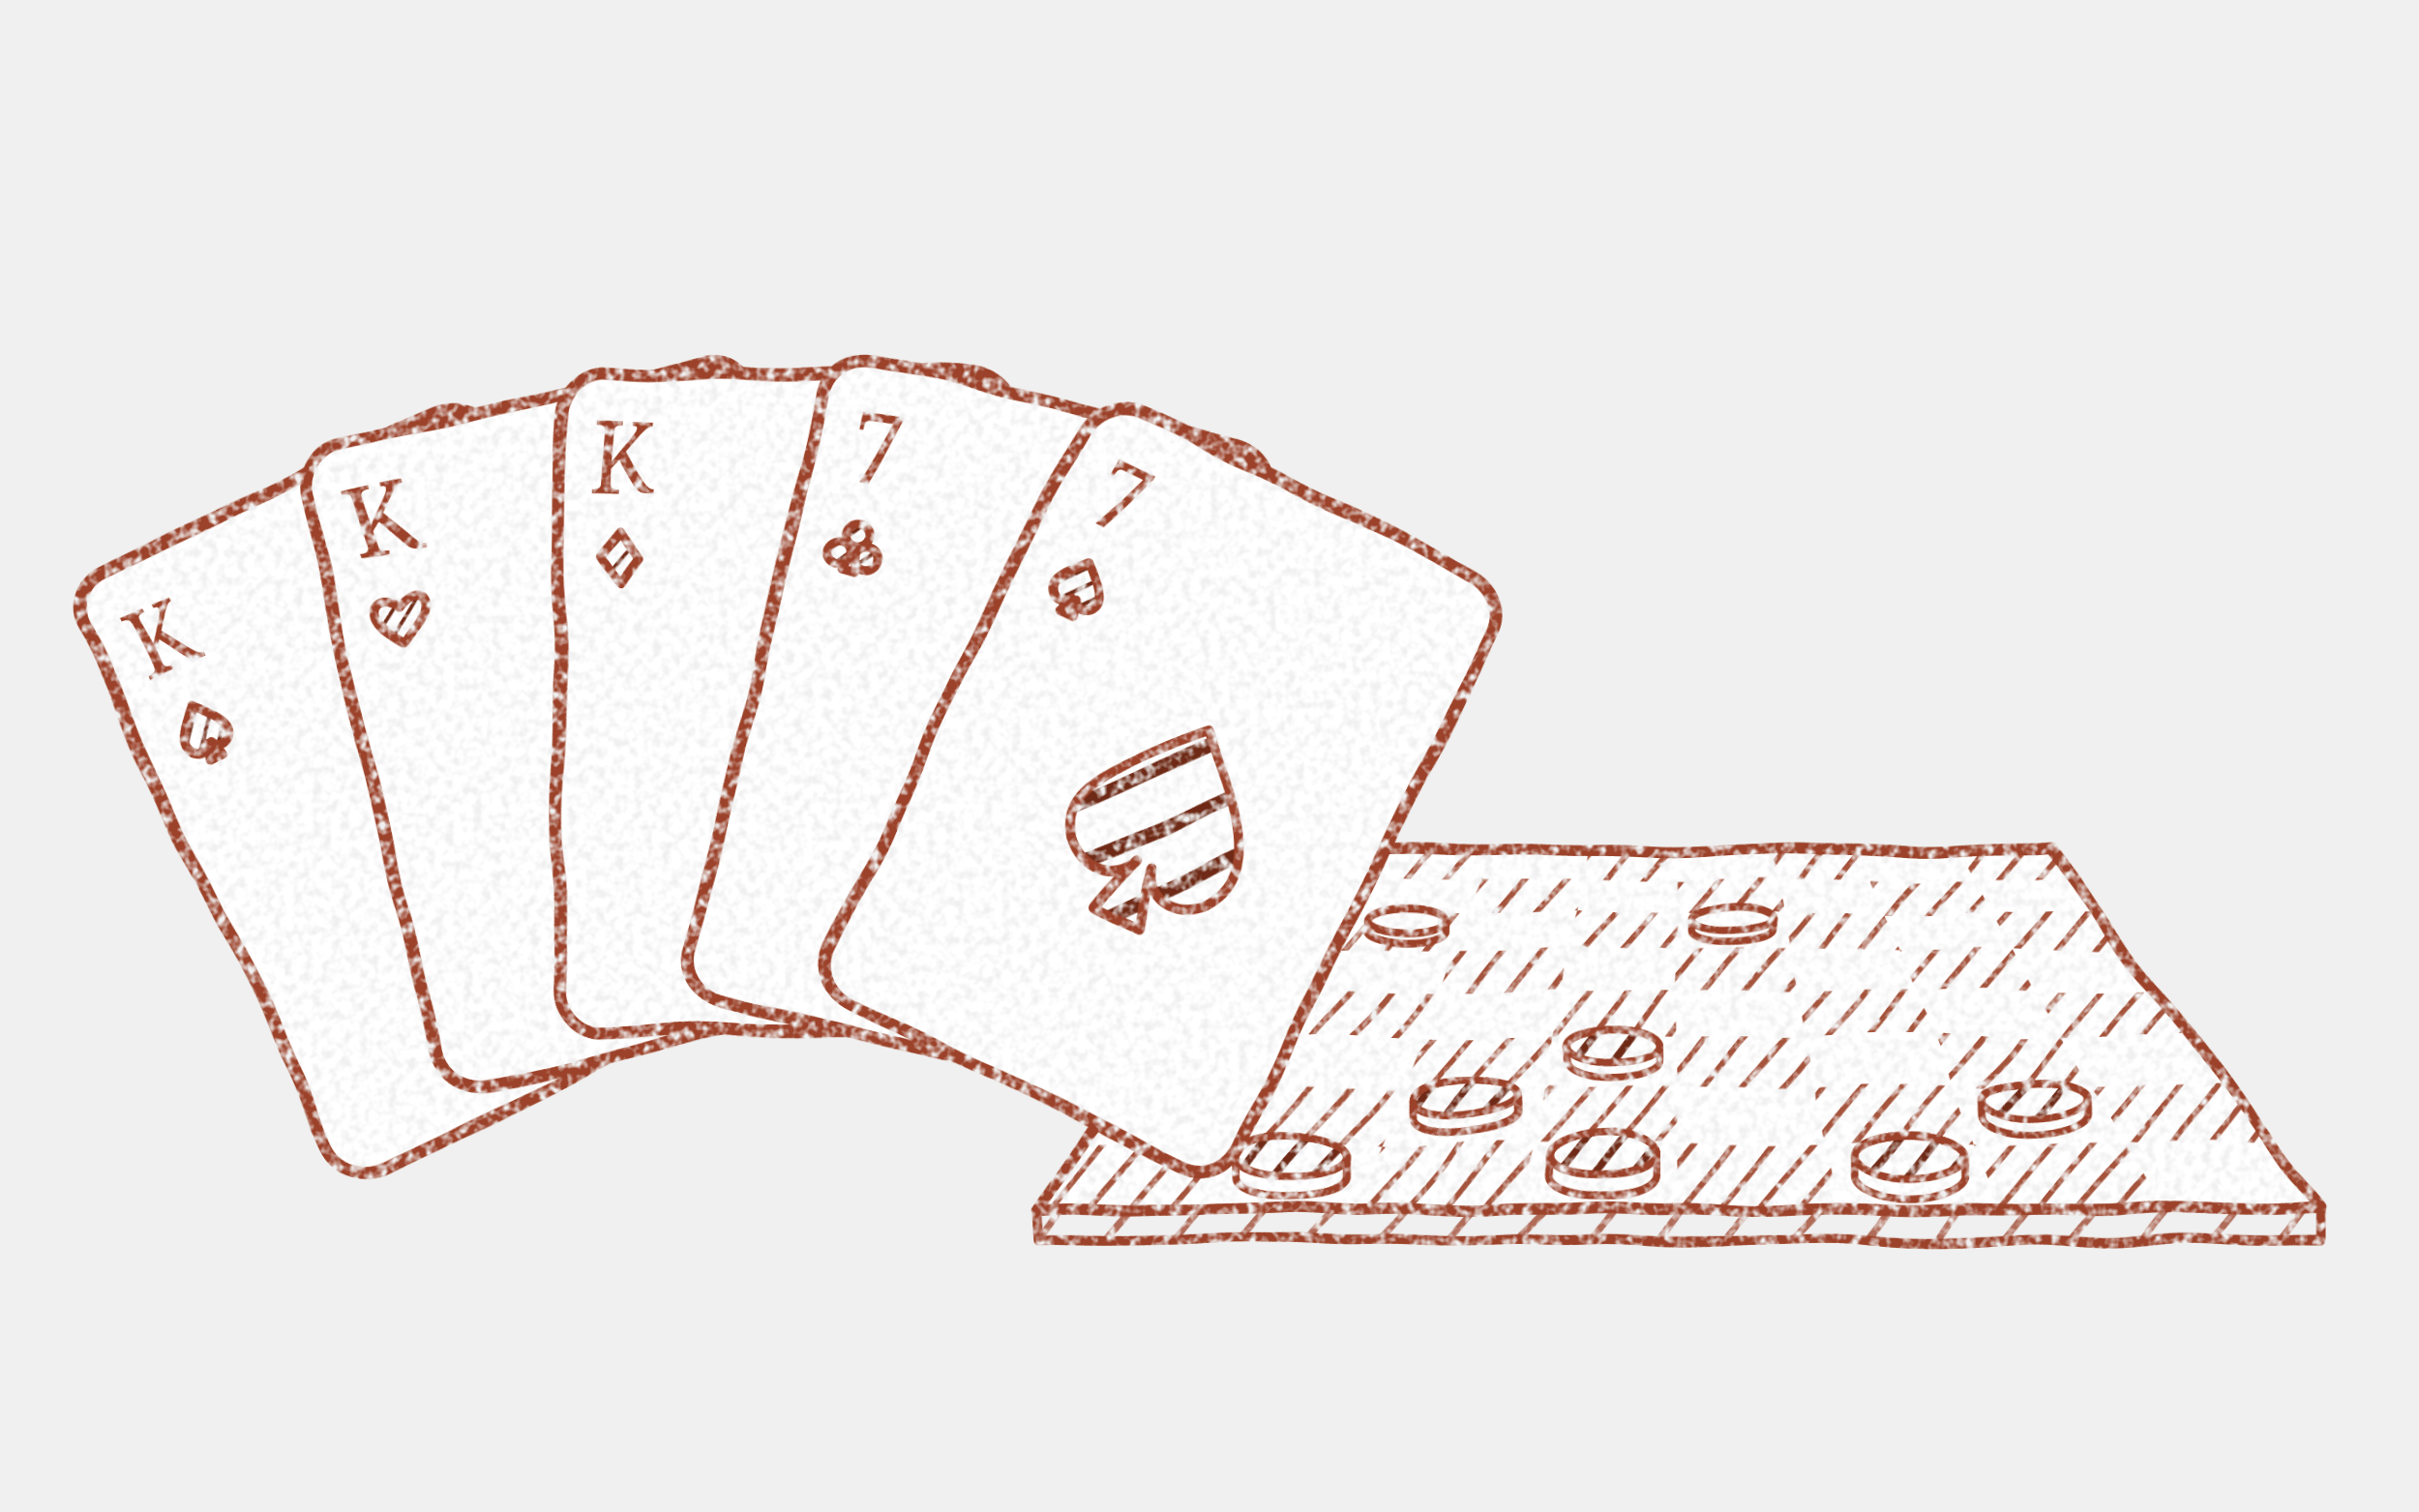
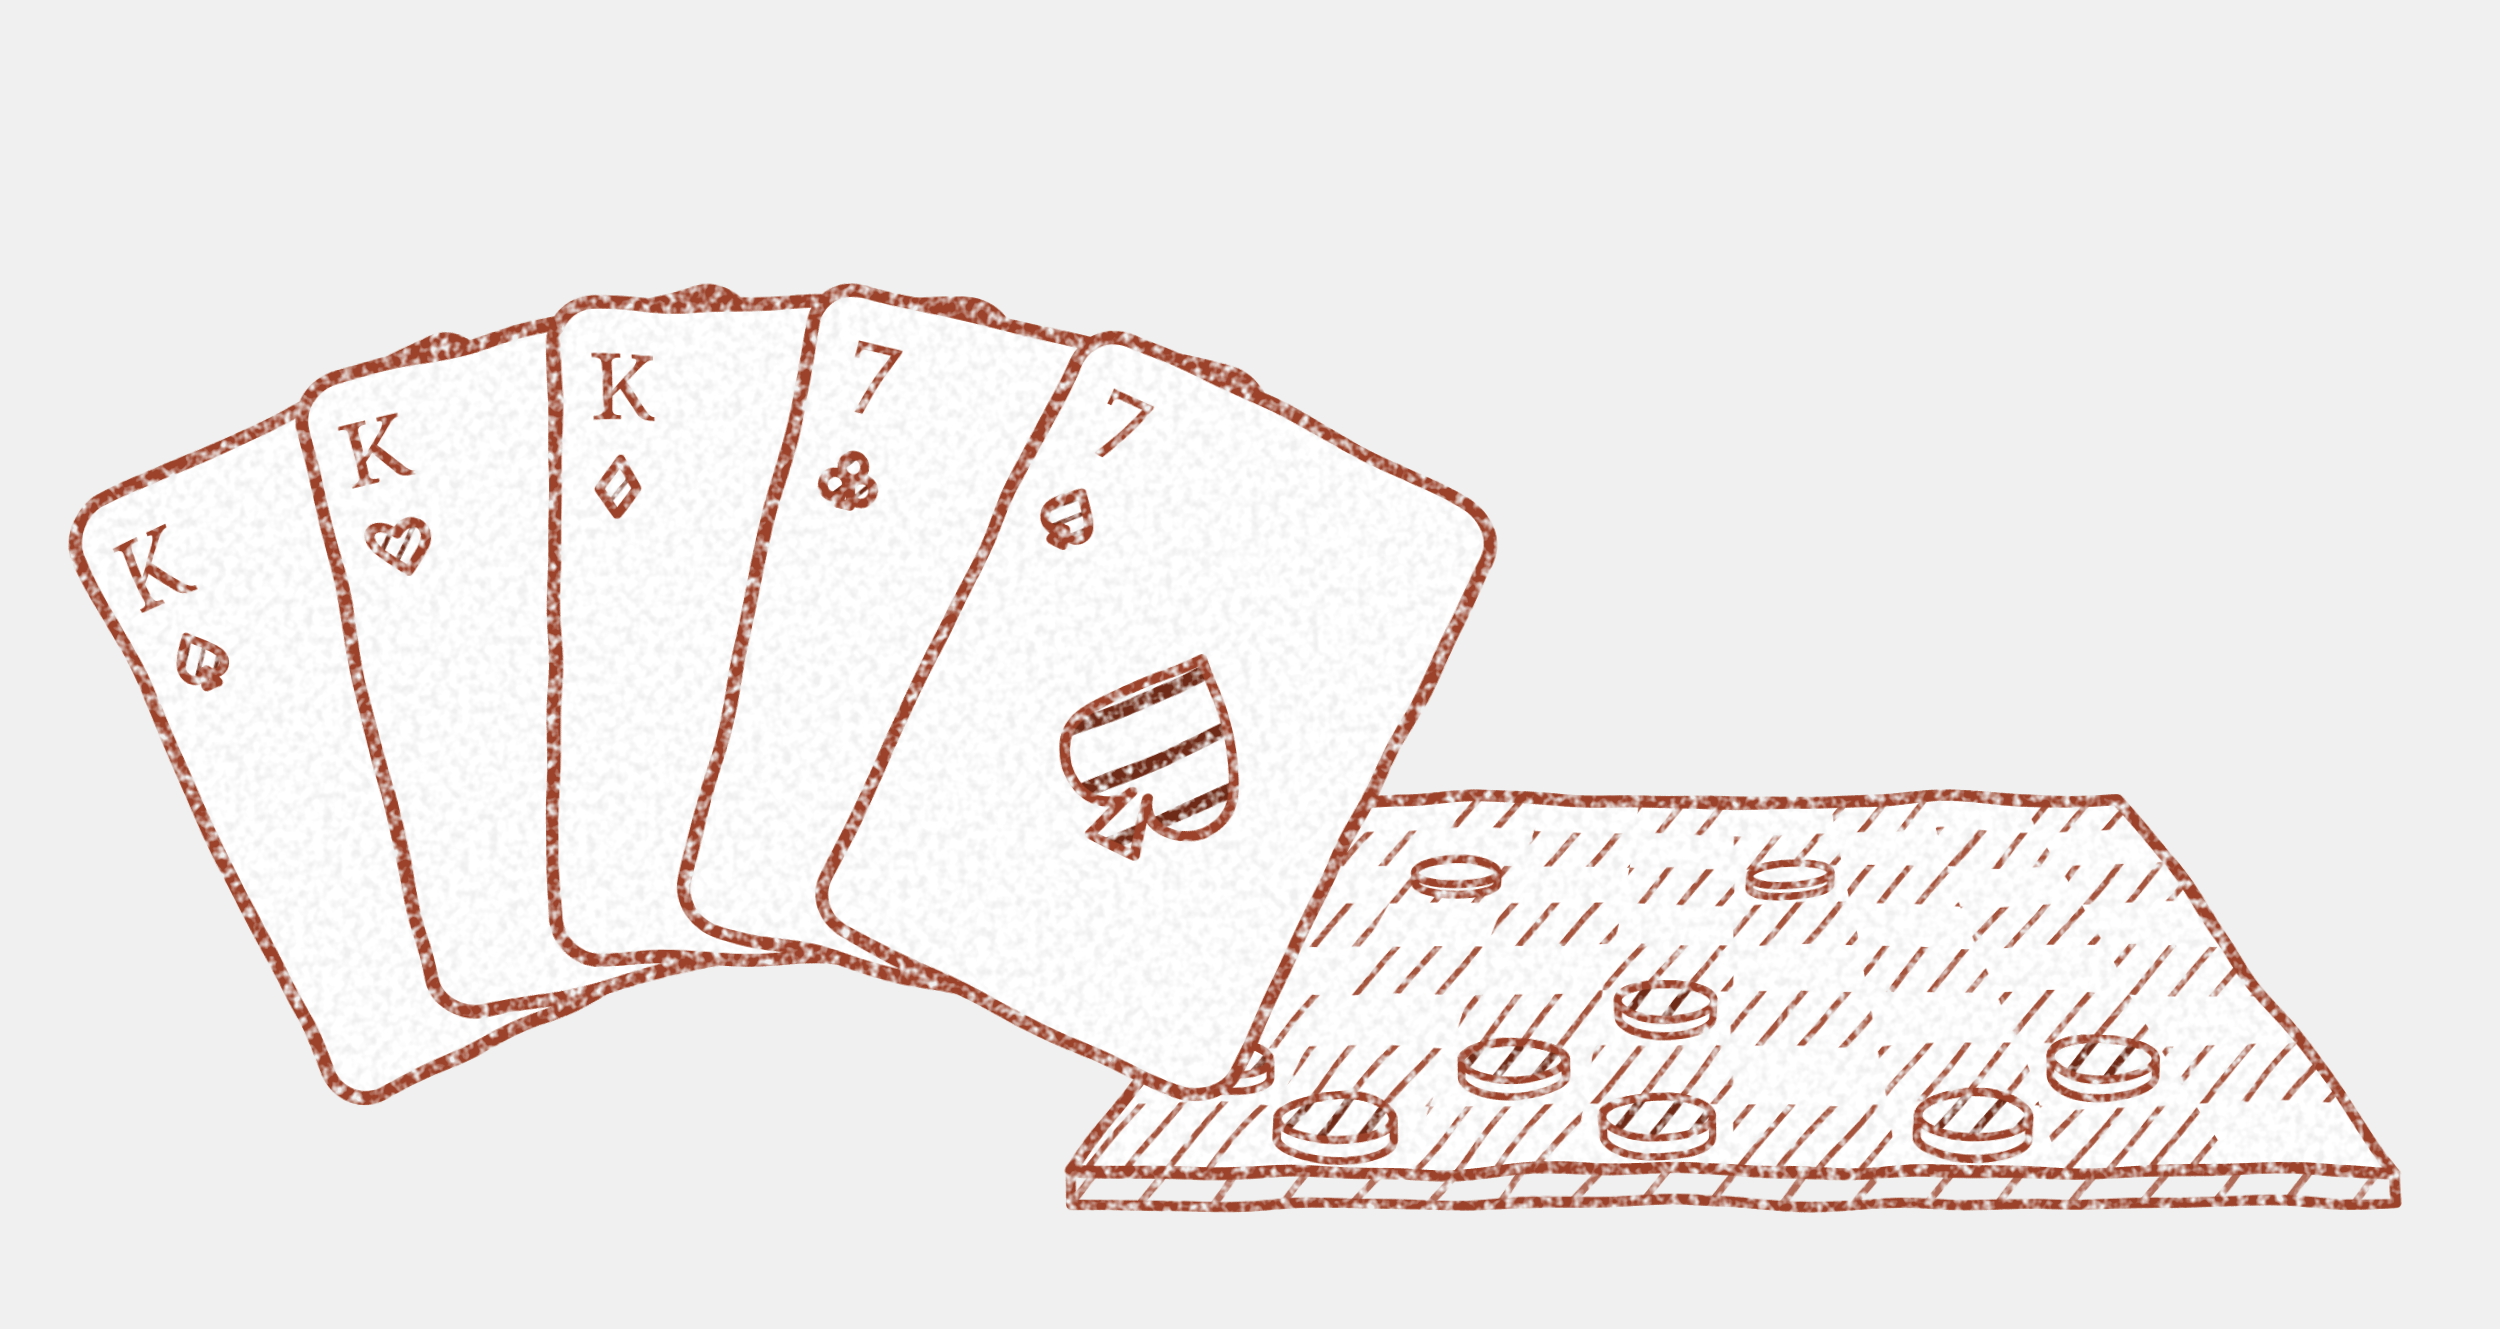
- <svg xmlns="http://www.w3.org/2000/svg" viewBox="0 0 320 200" role="img" aria-label="Sketch of a full house in poker beside a checkerboard">
+ <svg xmlns="http://www.w3.org/2000/svg" viewBox="0 0 320 170" role="img" aria-label="Sketch of a full house in poker beside a checkerboard">
  <style>.ink path, .ink rect, .ink ellipse, .ink polygon, .ink circle { vector-effect: non-scaling-stroke; }</style>
  <defs>
    <filter id="crayon" x="-5%" y="-5%" width="110%" height="110%">
      <feTurbulence type="fractalNoise" baseFrequency="0.05" numOctaves="2" seed="4" result="wob" />
      <feDisplacementMap in="SourceGraphic" in2="wob" scale="2.2" xChannelSelector="R" yChannelSelector="G" result="moved" />
      <feTurbulence type="fractalNoise" baseFrequency="0.8" numOctaves="2" seed="9" result="grain" />
      <feColorMatrix in="grain" type="matrix" values="0 0 0 0 0  0 0 0 0 0  0 0 0 0 0  -3 0 0 0 2.3" result="tooth" />
      <feComposite in="moved" in2="tooth" operator="in" />
    </filter>
    <pattern id="h-light-68" width="7" height="7" patternUnits="userSpaceOnUse" patternTransform="rotate(40) scale(1.4706)">
      <line x1="0" y1="0" x2="0" y2="7" stroke="#9c4329" stroke-width="1.8" opacity="0.75" />
    </pattern>
    <pattern id="h-fine-68" width="4" height="4" patternUnits="userSpaceOnUse" patternTransform="rotate(40) scale(1.4706)">
      <line x1="0" y1="0" x2="0" y2="4" stroke="#9c4329" stroke-width="1.5" opacity="0.9" />
    </pattern>
    <pattern id="h-tight-68" width="4" height="4" patternUnits="userSpaceOnUse" patternTransform="rotate(40) scale(1.4706)">
      <line x1="0" y1="0" x2="0" y2="4" stroke="#6e2a17" stroke-width="2.0" opacity="1.0" />
    </pattern>
-     <pattern id="h-tight-58" width="4" height="4" patternUnits="userSpaceOnUse" patternTransform="rotate(40) scale(1.7241)">
+     <pattern id="h-tight-56" width="4" height="4" patternUnits="userSpaceOnUse" patternTransform="rotate(40) scale(1.7857)">
      <line x1="0" y1="0" x2="0" y2="4" stroke="#6e2a17" stroke-width="2.0" opacity="1.0" />
    </pattern>
  </defs>
  <g class="ink" filter="url(#crayon)" fill="none" stroke="#9c4329" stroke-linecap="round" stroke-linejoin="round">
-     <g transform="translate(222 160) scale(0.68)">
+     <g transform="translate(222 150) scale(0.68)">
      <path d="M-125 0 L-125 6 L125 6 L125 0" fill="url(#h-light-68)" stroke-width="1.3" />
      <path d="M-125 0 L125 0 L72 -70 L-72 -70 Z" fill="#fff" stroke-width="1.5" />
      <path d="M-125.0 -0.0 L-93.8 -0.0 L-86.5 -12.7 L-115.4 -12.7 Z M-62.5 -0.0 L-31.2 -0.0 L-28.8 -12.7 L-57.7 -12.7 Z M0.0 -0.0 L31.2 -0.0 L28.8 -12.7 L0.0 -12.7 Z M62.5 -0.0 L93.8 -0.0 L86.5 -12.7 L57.7 -12.7 Z M-86.5 -12.7 L-57.7 -12.7 L-53.5 -23.8 L-80.2 -23.8 Z M-28.8 -12.7 L0.0 -12.7 L0.0 -23.8 L-26.7 -23.8 Z M28.8 -12.7 L57.7 -12.7 L53.5 -23.8 L26.7 -23.8 Z M86.5 -12.7 L115.4 -12.7 L106.9 -23.8 L80.2 -23.8 Z M-106.9 -23.8 L-80.2 -23.8 L-74.6 -33.7 L-99.5 -33.7 Z M-53.5 -23.8 L-26.7 -23.8 L-24.9 -33.7 L-49.7 -33.7 Z M0.0 -23.8 L26.7 -23.8 L24.9 -33.7 L0.0 -33.7 Z M53.5 -23.8 L80.2 -23.8 L74.6 -33.7 L49.7 -33.7 Z M-74.6 -33.7 L-49.7 -33.7 L-46.4 -42.5 L-69.6 -42.5 Z M-24.9 -33.7 L0.0 -33.7 L0.0 -42.5 L-23.2 -42.5 Z M24.9 -33.7 L49.7 -33.7 L46.4 -42.5 L23.2 -42.5 Z M74.6 -33.7 L99.5 -33.7 L92.8 -42.5 L69.6 -42.5 Z M-92.8 -42.5 L-69.6 -42.5 L-65.1 -50.5 L-86.8 -50.5 Z M-46.4 -42.5 L-23.2 -42.5 L-21.7 -50.5 L-43.4 -50.5 Z M0.0 -42.5 L23.2 -42.5 L21.7 -50.5 L0.0 -50.5 Z M46.4 -42.5 L69.6 -42.5 L65.1 -50.5 L43.4 -50.5 Z M-65.1 -50.5 L-43.4 -50.5 L-40.7 -57.6 L-61.0 -57.6 Z M-21.7 -50.5 L0.0 -50.5 L0.0 -57.6 L-20.3 -57.6 Z M21.7 -50.5 L43.4 -50.5 L40.7 -57.6 L20.3 -57.6 Z M65.1 -50.5 L86.8 -50.5 L81.4 -57.6 L61.0 -57.6 Z M-81.4 -57.6 L-61.0 -57.6 L-57.4 -64.1 L-76.5 -64.1 Z M-40.7 -57.6 L-20.3 -57.6 L-19.1 -64.1 L-38.2 -64.1 Z M0.0 -57.6 L20.3 -57.6 L19.1 -64.1 L0.0 -64.1 Z M40.7 -57.6 L61.0 -57.6 L57.4 -64.1 L38.2 -64.1 Z M-57.4 -64.1 L-38.2 -64.1 L-36.0 -70.0 L-54.0 -70.0 Z M-19.1 -64.1 L0.0 -64.1 L0.0 -70.0 L-18.0 -70.0 Z M19.1 -64.1 L38.2 -64.1 L36.0 -70.0 L18.0 -70.0 Z M57.4 -64.1 L76.5 -64.1 L72.0 -70.0 L54.0 -70.0 Z" fill="url(#h-fine-68)" stroke="none" />
      <path d="M-85.9 -6.3 L-85.9 -10.2 A10.8 4.1 0 0 1 -64.3 -10.2 L-64.3 -6.3 A10.8 4.1 0 0 1 -85.9 -6.3 Z" fill="#fff" stroke-width="1" />
      <ellipse cx="-75.1" cy="-10.2" rx="10.8" ry="4.1" fill="url(#h-tight-68)" stroke-width="1" />
      <path d="M-25.8 -6.3 L-25.8 -10.2 A10.8 4.1 0 0 1 -4.2 -10.2 L-4.2 -6.3 A10.8 4.1 0 0 1 -25.8 -6.3 Z" fill="#fff" stroke-width="1" />
      <ellipse cx="-15.0" cy="-10.2" rx="10.8" ry="4.1" fill="url(#h-tight-68)" stroke-width="1" />
      <path d="M34.3 -6.3 L34.3 -10.2 A10.8 4.1 0 0 1 55.9 -10.2 L55.9 -6.3 A10.8 4.1 0 0 1 34.3 -6.3 Z" fill="#fff" stroke-width="1" />
      <ellipse cx="45.1" cy="-10.2" rx="10.8" ry="4.1" fill="url(#h-tight-68)" stroke-width="1" />
      <path d="M-107.3 -18.3 L-107.3 -21.6 A10.0 3.6 0 0 1 -87.3 -21.6 L-87.3 -18.3 A10.0 3.6 0 0 1 -107.3 -18.3 Z" fill="#fff" stroke-width="1" />
      <ellipse cx="-97.3" cy="-21.6" rx="10.0" ry="3.6" fill="url(#h-tight-68)" stroke-width="1" />
      <path d="M-51.7 -18.3 L-51.7 -21.6 A10.0 3.6 0 0 1 -31.7 -21.6 L-31.7 -18.3 A10.0 3.6 0 0 1 -51.7 -18.3 Z" fill="#fff" stroke-width="1" />
      <ellipse cx="-41.7" cy="-21.6" rx="10.0" ry="3.6" fill="url(#h-tight-68)" stroke-width="1" />
      <path d="M59.5 -18.3 L59.5 -21.6 A10.0 3.6 0 0 1 79.5 -21.6 L79.5 -18.3 A10.0 3.6 0 0 1 59.5 -18.3 Z" fill="#fff" stroke-width="1" />
      <ellipse cx="69.5" cy="-21.6" rx="10.0" ry="3.6" fill="url(#h-tight-68)" stroke-width="1" />
      <path d="M-22.2 -28.8 L-22.2 -31.8 A9.3 3.2 0 0 1 -3.6 -31.8 L-3.6 -28.8 A9.3 3.2 0 0 1 -22.2 -28.8 Z" fill="#fff" stroke-width="1" />
      <ellipse cx="-12.9" cy="-31.8" rx="9.3" ry="3.2" fill="url(#h-tight-68)" stroke-width="1" />
      <path d="M2.9 -54.0 L2.9 -56.2 A7.6 2.3 0 0 1 18.1 -56.2 L18.1 -54.0 A7.6 2.3 0 0 1 2.9 -54.0 Z" fill="#fff" stroke-width="1" />
      <ellipse cx="10.5" cy="-56.2" rx="7.6" ry="2.3" fill="#fff" stroke-width="1" />
      <path d="M-60.1 -54.0 L-60.1 -56.2 A7.6 2.3 0 0 1 -45.0 -56.2 L-45.0 -54.0 A7.6 2.3 0 0 1 -60.1 -54.0 Z" fill="#fff" stroke-width="1" />
      <ellipse cx="-52.6" cy="-56.2" rx="7.6" ry="2.3" fill="#fff" stroke-width="1" />
    </g>
-     <g transform="translate(104 206) scale(0.58)">
+     <g transform="translate(100 190) scale(0.56)">
      <g transform="rotate(-26.0)">
        <rect x="-52.0" y="-270" width="104" height="150" rx="10" fill="#fff" stroke-width="1.7" />
        <text x="-37.0" y="-243" text-anchor="middle" font-family="Georgia, serif" font-size="22" fill="#9c4329" stroke="none">K</text>
-         <path d="M0 -12 C -9 -3, -13 2, -9 7 C -6 10, -2 9, -1 6 L -3 13 L 3 13 L 1 6 C 2 9, 6 10, 9 7 C 13 2, 9 -3, 0 -12 Z" transform="translate(-37.0 -228) scale(0.5)" fill="url(#h-tight-58)" stroke-width="1.2" />
+         <path d="M0 -12 C -9 -3, -13 2, -9 7 C -6 10, -2 9, -1 6 L -3 13 L 3 13 L 1 6 C 2 9, 6 10, 9 7 C 13 2, 9 -3, 0 -12 Z" transform="translate(-37.0 -228) scale(0.5)" fill="url(#h-tight-56)" stroke-width="1.2" />
        <path d="M47.0 -262 L47.0 -128" stroke="#9c4329" stroke-width="3" opacity="0.18" />
      </g>
      <g transform="rotate(-13.0)">
        <rect x="-52.0" y="-270" width="104" height="150" rx="10" fill="#fff" stroke-width="1.7" />
        <text x="-37.0" y="-243" text-anchor="middle" font-family="Georgia, serif" font-size="22" fill="#9c4329" stroke="none">K</text>
-         <path d="M0 11 C -6 5, -12 0, -12 -5 C -12 -10, -6 -12, 0 -6 C 6 -12, 12 -10, 12 -5 C 12 0, 6 5, 0 11 Z" transform="translate(-37.0 -228) scale(0.5)" fill="url(#h-tight-58)" stroke-width="1.2" />
+         <path d="M0 11 C -6 5, -12 0, -12 -5 C -12 -10, -6 -12, 0 -6 C 6 -12, 12 -10, 12 -5 C 12 0, 6 5, 0 11 Z" transform="translate(-37.0 -228) scale(0.5)" fill="url(#h-tight-56)" stroke-width="1.2" />
        <path d="M47.0 -262 L47.0 -128" stroke="#9c4329" stroke-width="3" opacity="0.18" />
      </g>
      <g transform="rotate(0.0)">
        <rect x="-52.0" y="-270" width="104" height="150" rx="10" fill="#fff" stroke-width="1.7" />
        <text x="-37.0" y="-243" text-anchor="middle" font-family="Georgia, serif" font-size="22" fill="#9c4329" stroke="none">K</text>
-         <path d="M0 -12 L 9 0 L 0 12 L -9 0 Z" transform="translate(-37.0 -228) scale(0.5)" fill="url(#h-tight-58)" stroke-width="1.2" />
+         <path d="M0 -12 L 9 0 L 0 12 L -9 0 Z" transform="translate(-37.0 -228) scale(0.5)" fill="url(#h-tight-56)" stroke-width="1.2" />
        <path d="M47.0 -262 L47.0 -128" stroke="#9c4329" stroke-width="3" opacity="0.18" />
      </g>
      <g transform="rotate(13.0)">
        <rect x="-52.0" y="-270" width="104" height="150" rx="10" fill="#fff" stroke-width="1.7" />
        <text x="-37.0" y="-243" text-anchor="middle" font-family="Georgia, serif" font-size="22" fill="#9c4329" stroke="none">7</text>
-         <path d="M-1 3 L -3 12 L 3 12 L 1 3 Z M0 -11 a5.5 5.5 0 1 0 0.01 0 Z M-6.5 -1 a5.5 5.5 0 1 0 0.01 0 Z M6.5 -1 a5.5 5.5 0 1 0 0.01 0 Z" transform="translate(-37.0 -228) scale(0.5)" fill="url(#h-tight-58)" stroke-width="1.2" />
+         <path d="M-1 3 L -3 12 L 3 12 L 1 3 Z M0 -11 a5.5 5.5 0 1 0 0.01 0 Z M-6.5 -1 a5.5 5.5 0 1 0 0.01 0 Z M6.5 -1 a5.5 5.5 0 1 0 0.01 0 Z" transform="translate(-37.0 -228) scale(0.5)" fill="url(#h-tight-56)" stroke-width="1.2" />
        <path d="M47.0 -262 L47.0 -128" stroke="#9c4329" stroke-width="3" opacity="0.18" />
      </g>
      <g transform="rotate(26.0)">
        <rect x="-52.0" y="-270" width="104" height="150" rx="10" fill="#fff" stroke-width="1.7" />
        <text x="-37.0" y="-243" text-anchor="middle" font-family="Georgia, serif" font-size="22" fill="#9c4329" stroke="none">7</text>
-         <path d="M0 -12 C -9 -3, -13 2, -9 7 C -6 10, -2 9, -1 6 L -3 13 L 3 13 L 1 6 C 2 9, 6 10, 9 7 C 13 2, 9 -3, 0 -12 Z" transform="translate(-37.0 -228) scale(0.5)" fill="url(#h-tight-58)" stroke-width="1.2" />
-         <path d="M0 -12 C -9 -3, -13 2, -9 7 C -6 10, -2 9, -1 6 L -3 13 L 3 13 L 1 6 C 2 9, 6 10, 9 7 C 13 2, 9 -3, 0 -12 Z" transform="translate(4 -189.0) scale(1.9)" fill="url(#h-tight-58)" stroke-width="1.3" />
+         <path d="M0 -12 C -9 -3, -13 2, -9 7 C -6 10, -2 9, -1 6 L -3 13 L 3 13 L 1 6 C 2 9, 6 10, 9 7 C 13 2, 9 -3, 0 -12 Z" transform="translate(-37.0 -228) scale(0.5)" fill="url(#h-tight-56)" stroke-width="1.2" />
+         <path d="M0 -12 C -9 -3, -13 2, -9 7 C -6 10, -2 9, -1 6 L -3 13 L 3 13 L 1 6 C 2 9, 6 10, 9 7 C 13 2, 9 -3, 0 -12 Z" transform="translate(4 -189.0) scale(1.9)" fill="url(#h-tight-56)" stroke-width="1.3" />
      </g>
    </g>
  </g>
</svg>
